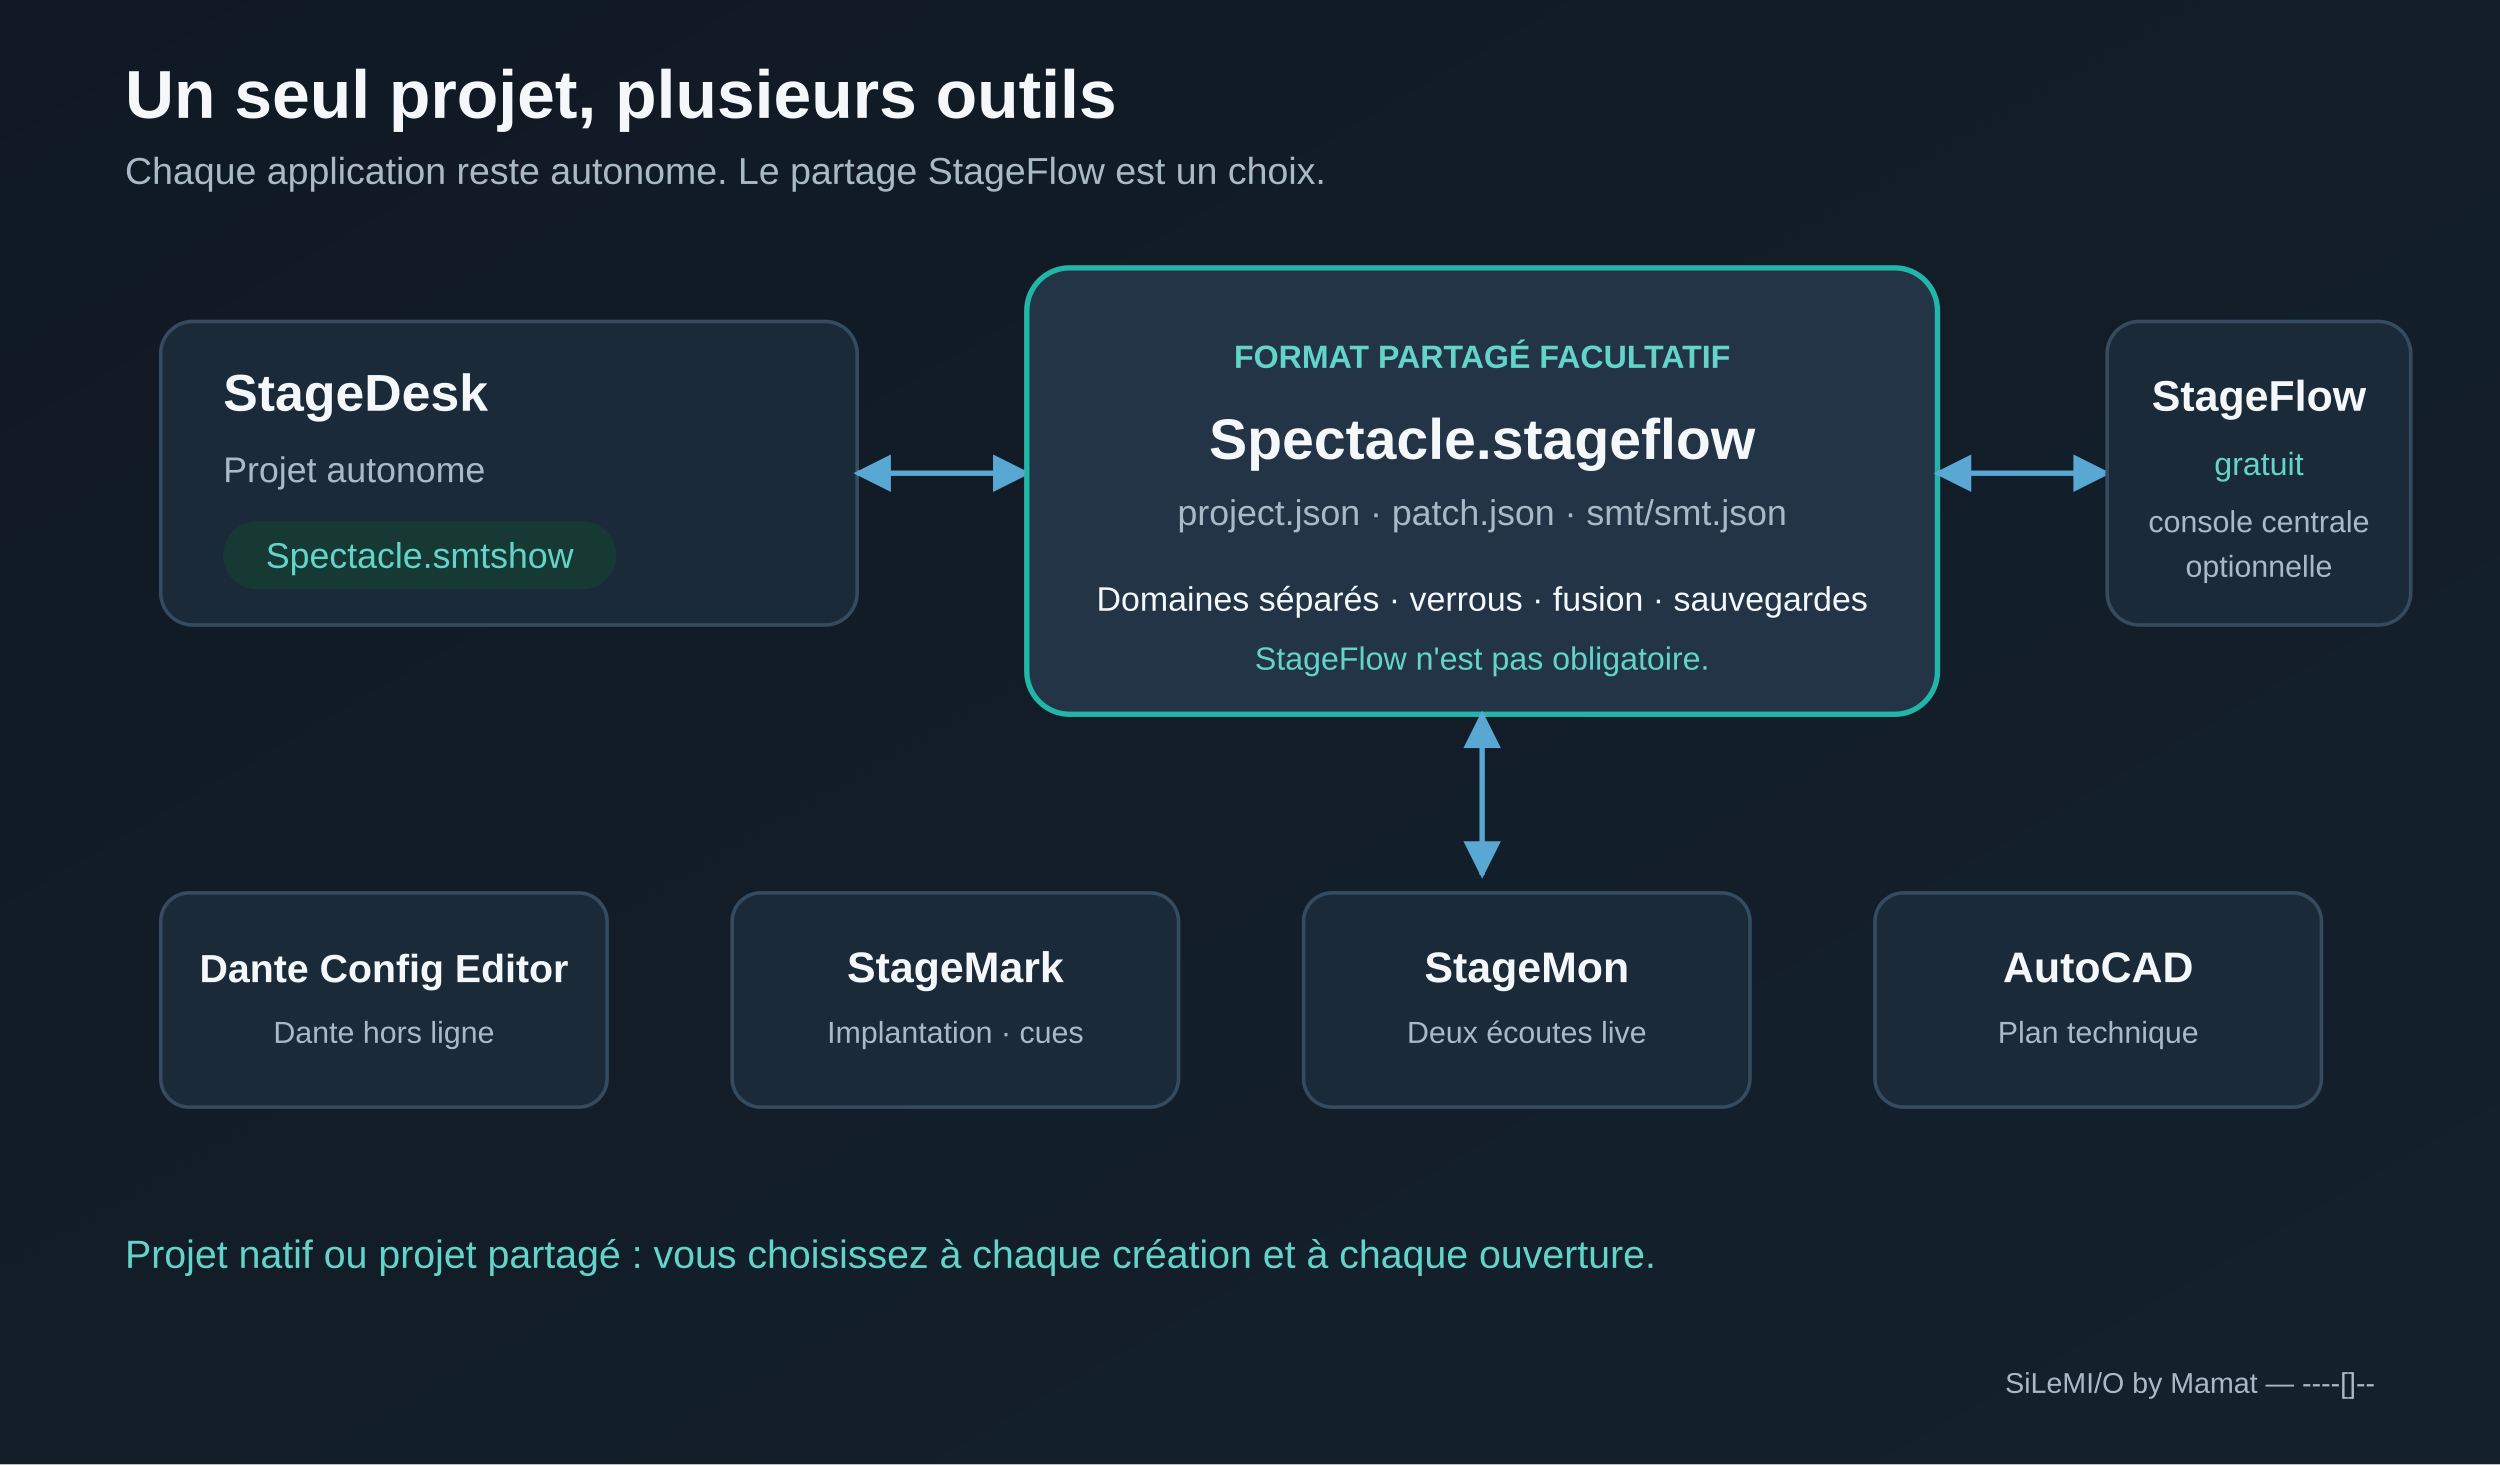
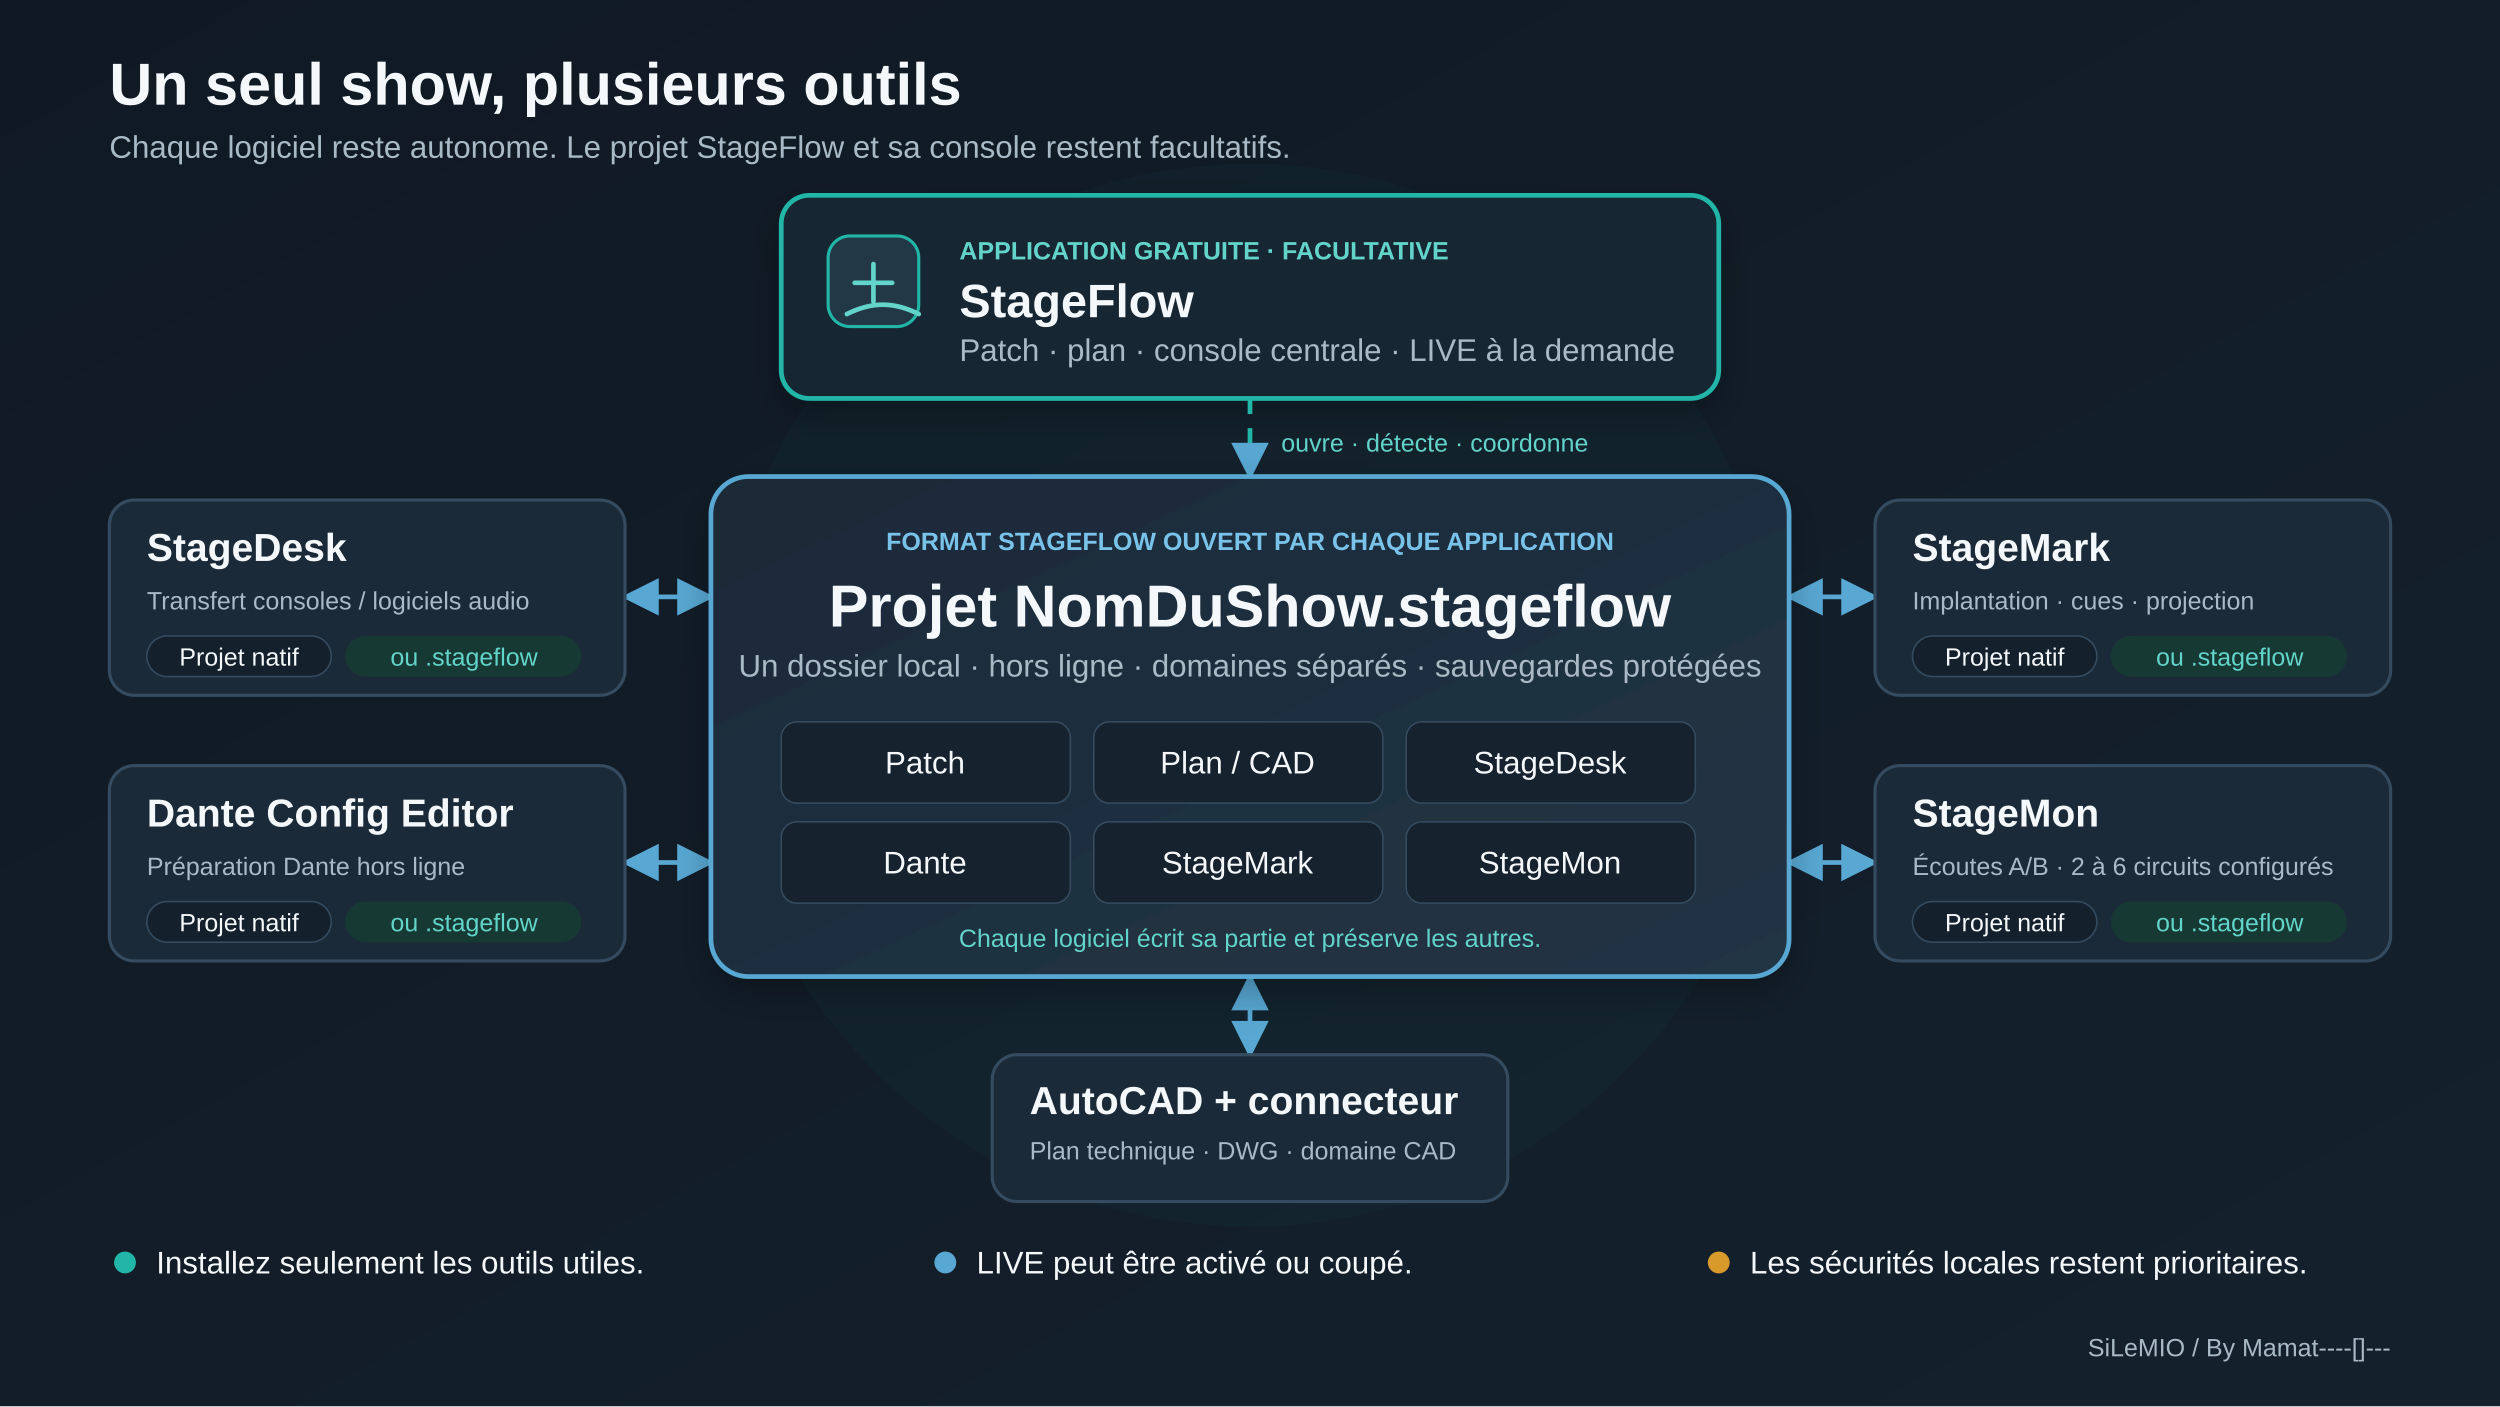
- <svg xmlns="http://www.w3.org/2000/svg" width="1400" height="820" viewBox="0 0 1400 820" role="img" aria-labelledby="title desc">
+ <svg xmlns="http://www.w3.org/2000/svg" width="1600" height="900" viewBox="0 0 1600 900" role="img" aria-labelledby="title desc">
  <defs>
    <linearGradient id="bg" x1="0" y1="0" x2="1" y2="1">
      <stop stop-color="#101923" />
      <stop offset="1" stop-color="#14212d" />
    </linearGradient>
-     <marker id="a" viewBox="0 0 10 10" refX="9" refY="5" markerWidth="7" markerHeight="7" orient="auto-start-reverse">
-       <path d="M0 0L10 5L0 10z" fill="#58a8d3" />
+     <linearGradient id="project" x1="0" y1="0" x2="1" y2="1">
+       <stop stop-color="#1b2a38" />
+       <stop offset="1" stop-color="#223445" />
+     </linearGradient>
+     <filter id="shadow" x="-20%" y="-20%" width="140%" height="140%">
+       <feDropShadow dx="0" dy="10" stdDeviation="12" flood-color="#000" flood-opacity=".25" />
+     </filter>
+     <marker id="arrow" viewBox="0 0 10 10" refX="9" refY="5" markerWidth="8" markerHeight="8" orient="auto-start-reverse">
+       <path d="M 0 0 L 10 5 L 0 10 z" fill="#58a8d3" />
    </marker>
-     <style>text{font-family:'Segoe UI',Arial,sans-serif;fill:#f4f8fa}.muted{fill:#a9bac6}.accent{fill:#62d4c9}.card{fill:#1b2a38;stroke:#354b60;stroke-width:2}.link{stroke:#58a8d3;stroke-width:3;fill:none;marker-start:url(#a);marker-end:url(#a)}</style>
+     <style>
+       text{font-family:'Segoe UI',Arial,sans-serif;fill:#f4f8fa}
+       .muted{fill:#a9bac6}.teal{fill:#62d4c9}.blue{fill:#79c3ea}.small{font-size:20px}.tiny{font-size:16px}
+       .app{fill:#1b2a38;stroke:#354b60;stroke-width:2}.pill{fill:#14212d;stroke:#354b60;stroke-width:1}
+       .link{fill:none;stroke:#58a8d3;stroke-width:3;marker-start:url(#arrow);marker-end:url(#arrow)}
+       .dash{fill:none;stroke:#21b6a8;stroke-width:3;stroke-dasharray:10 9;marker-end:url(#arrow)}
+     </style>
  </defs>
-   <rect width="1400" height="820" fill="url(#bg)" />
-   <text x="70" y="66" font-size="38" font-weight="600">Un seul projet, plusieurs outils</text>
-   <text x="70" y="103" class="muted" font-size="21">Chaque application reste autonome. Le partage StageFlow est un choix.</text>
-   <rect x="90" y="180" width="390" height="170" rx="18" class="card" />
-   <text x="125" y="230" font-size="29" font-weight="600">StageDesk</text>
-   <text x="125" y="270" class="muted" font-size="20">Projet autonome</text>
-   <rect x="125" y="292" width="220" height="38" rx="19" fill="#173934" />
-   <text x="235" y="318" text-anchor="middle" class="accent" font-size="20">Spectacle.smtshow</text>
-   <path d="M480 265H575" class="link" />
-   <rect x="575" y="150" width="510" height="250" rx="24" fill="#223445" stroke="#21b6a8" stroke-width="3" />
-   <text x="830" y="206" text-anchor="middle" class="accent" font-size="18" font-weight="600">FORMAT PARTAGÉ FACULTATIF</text>
-   <text x="830" y="257" text-anchor="middle" font-size="32" font-weight="600">Spectacle.stageflow</text>
-   <text x="830" y="294" text-anchor="middle" class="muted" font-size="20">project.json · patch.json · smt/smt.json</text>
-   <text x="830" y="342" text-anchor="middle" font-size="19">Domaines séparés · verrous · fusion · sauvegardes</text>
-   <text x="830" y="375" text-anchor="middle" class="accent" font-size="18">StageFlow n'est pas obligatoire.</text>
-   <path d="M1085 265H1180" class="link" />
-   <rect x="1180" y="180" width="170" height="170" rx="18" class="card" />
-   <text x="1265" y="230" text-anchor="middle" font-size="24" font-weight="600">StageFlow</text>
-   <text x="1265" y="266" text-anchor="middle" class="accent" font-size="18">gratuit</text>
-   <text x="1265" y="298" text-anchor="middle" class="muted" font-size="17">console centrale</text>
-   <text x="1265" y="323" text-anchor="middle" class="muted" font-size="17">optionnelle</text>
-   <path d="M830 400V490" class="link" />
-   <g transform="translate(90 500)">
-     <rect width="250" height="120" rx="16" class="card" />
-     <text x="125" y="50" text-anchor="middle" font-size="22" font-weight="600">Dante Config Editor</text>
-     <text x="125" y="84" text-anchor="middle" class="muted" font-size="17">Dante hors ligne</text>
-     <rect x="320" width="250" height="120" rx="16" class="card" />
-     <text x="445" y="50" text-anchor="middle" font-size="24" font-weight="600">StageMark</text>
-     <text x="445" y="84" text-anchor="middle" class="muted" font-size="17">Implantation · cues</text>
-     <rect x="640" width="250" height="120" rx="16" class="card" />
-     <text x="765" y="50" text-anchor="middle" font-size="24" font-weight="600">StageMon</text>
-     <text x="765" y="84" text-anchor="middle" class="muted" font-size="17">Deux écoutes live</text>
-     <rect x="960" width="250" height="120" rx="16" class="card" />
-     <text x="1085" y="50" text-anchor="middle" font-size="24" font-weight="600">AutoCAD</text>
-     <text x="1085" y="84" text-anchor="middle" class="muted" font-size="17">Plan technique</text>
+   <rect width="1600" height="900" fill="url(#bg)" />
+   <circle cx="800" cy="445" r="340" fill="#21b6a8" opacity=".035" />
+   <text x="70" y="67" font-size="38" font-weight="600">Un seul show, plusieurs outils</text>
+   <text x="70" y="101" class="muted small">Chaque logiciel reste autonome. Le projet StageFlow et sa console restent facultatifs.</text>
+   <g filter="url(#shadow)">
+     <rect x="500" y="125" width="600" height="130" rx="18" fill="#172532" stroke="#21b6a8" stroke-width="3" />
+     <rect x="530" y="151" width="58" height="58" rx="14" fill="#213746" stroke="#21b6a8" stroke-width="2" />
+     <path d="M547 181h24M559 169v24M542 201c16-8 30-8 46 0" fill="none" stroke="#62d4c9" stroke-width="3" stroke-linecap="round" />
+     <text x="614" y="166" class="teal tiny" font-weight="600">APPLICATION GRATUITE · FACULTATIVE</text>
+     <text x="614" y="203" font-size="30" font-weight="600">StageFlow</text>
+     <text x="614" y="231" class="muted small">Patch · plan · console centrale · LIVE à la demande</text>
  </g>
-   <text x="70" y="710" class="accent" font-size="22">Projet natif ou projet partagé : vous choisissez à chaque création et à chaque ouverture.</text>
-   <text x="1330" y="780" text-anchor="end" class="muted" font-size="16">SiLeMI/O by Mamat — ----[]--</text>
+   <path d="M800 255V305" class="dash" />
+   <text x="820" y="289" class="teal tiny">ouvre · détecte · coordonne</text>
+   <g>
+     <path d="M400 382H455" class="link" />
+     <path d="M400 552H455" class="link" />
+     <path d="M1145 382H1200" class="link" />
+     <path d="M1145 552H1200" class="link" />
+     <path d="M800 625V675" class="link" />
+   </g>
+   <g filter="url(#shadow)">
+     <rect x="455" y="305" width="690" height="320" rx="24" fill="url(#project)" stroke="#58a8d3" stroke-width="3" />
+     <text x="800" y="352" text-anchor="middle" class="blue tiny" font-weight="600">FORMAT STAGEFLOW OUVERT PAR CHAQUE APPLICATION</text>
+     <text x="800" y="401" text-anchor="middle" font-size="38" font-weight="600">Projet NomDuShow.stageflow</text>
+     <text x="800" y="433" text-anchor="middle" class="muted small">Un dossier local · hors ligne · domaines séparés · sauvegardes protégées</text>
+     <g transform="translate(500 462)">
+       <rect width="185" height="52" rx="10" class="pill" />
+       <text x="92" y="33" text-anchor="middle" class="small">Patch</text>
+       <rect x="200" width="185" height="52" rx="10" class="pill" />
+       <text x="292" y="33" text-anchor="middle" class="small">Plan / CAD</text>
+       <rect x="400" width="185" height="52" rx="10" class="pill" />
+       <text x="492" y="33" text-anchor="middle" class="small">StageDesk</text>
+       <rect y="64" width="185" height="52" rx="10" class="pill" />
+       <text x="92" y="97" text-anchor="middle" class="small">Dante</text>
+       <rect x="200" y="64" width="185" height="52" rx="10" class="pill" />
+       <text x="292" y="97" text-anchor="middle" class="small">StageMark</text>
+       <rect x="400" y="64" width="185" height="52" rx="10" class="pill" />
+       <text x="492" y="97" text-anchor="middle" class="small">StageMon</text>
+     </g>
+     <text x="800" y="606" text-anchor="middle" class="teal tiny">Chaque logiciel écrit sa partie et préserve les autres.</text>
+   </g>
+   <g transform="translate(70 320)">
+     <rect width="330" height="125" rx="16" class="app" />
+     <text x="24" y="39" font-size="25" font-weight="600">StageDesk</text>
+     <text x="24" y="70" class="muted tiny">Transfert consoles / logiciels audio</text>
+     <rect x="24" y="87" width="118" height="26" rx="13" class="pill" />
+     <text x="83" y="106" text-anchor="middle" class="tiny">Projet natif</text>
+     <rect x="151" y="87" width="151" height="26" rx="13" fill="#173934" />
+     <text x="227" y="106" text-anchor="middle" class="teal tiny">ou .stageflow</text>
+   </g>
+   <g transform="translate(70 490)">
+     <rect width="330" height="125" rx="16" class="app" />
+     <text x="24" y="39" font-size="25" font-weight="600">Dante Config Editor</text>
+     <text x="24" y="70" class="muted tiny">Préparation Dante hors ligne</text>
+     <rect x="24" y="87" width="118" height="26" rx="13" class="pill" />
+     <text x="83" y="106" text-anchor="middle" class="tiny">Projet natif</text>
+     <rect x="151" y="87" width="151" height="26" rx="13" fill="#173934" />
+     <text x="227" y="106" text-anchor="middle" class="teal tiny">ou .stageflow</text>
+   </g>
+   <g transform="translate(1200 320)">
+     <rect width="330" height="125" rx="16" class="app" />
+     <text x="24" y="39" font-size="25" font-weight="600">StageMark</text>
+     <text x="24" y="70" class="muted tiny">Implantation · cues · projection</text>
+     <rect x="24" y="87" width="118" height="26" rx="13" class="pill" />
+     <text x="83" y="106" text-anchor="middle" class="tiny">Projet natif</text>
+     <rect x="151" y="87" width="151" height="26" rx="13" fill="#173934" />
+     <text x="227" y="106" text-anchor="middle" class="teal tiny">ou .stageflow</text>
+   </g>
+   <g transform="translate(1200 490)">
+     <rect width="330" height="125" rx="16" class="app" />
+     <text x="24" y="39" font-size="25" font-weight="600">StageMon</text>
+     <text x="24" y="70" class="muted tiny">Écoutes A/B · 2 à 6 circuits configurés</text>
+     <rect x="24" y="87" width="118" height="26" rx="13" class="pill" />
+     <text x="83" y="106" text-anchor="middle" class="tiny">Projet natif</text>
+     <rect x="151" y="87" width="151" height="26" rx="13" fill="#173934" />
+     <text x="227" y="106" text-anchor="middle" class="teal tiny">ou .stageflow</text>
+   </g>
+   <g transform="translate(635 675)">
+     <rect width="330" height="94" rx="16" class="app" />
+     <text x="24" y="38" font-size="25" font-weight="600">AutoCAD + connecteur</text>
+     <text x="24" y="67" class="muted tiny">Plan technique · DWG · domaine CAD</text>
+   </g>
+   <g transform="translate(70 815)">
+     <circle cx="10" cy="-7" r="7" fill="#21b6a8" />
+     <text x="30" class="small">Installez seulement les outils utiles.</text>
+     <circle cx="535" cy="-7" r="7" fill="#58a8d3" />
+     <text x="555" class="small">LIVE peut être activé ou coupé.</text>
+     <circle cx="1030" cy="-7" r="7" fill="#d89a2b" />
+     <text x="1050" class="small">Les sécurités locales restent prioritaires.</text>
+   </g>
+   <text x="1530" y="868" text-anchor="end" class="muted tiny">SiLeMIO / By Mamat----[]---</text>
</svg>
